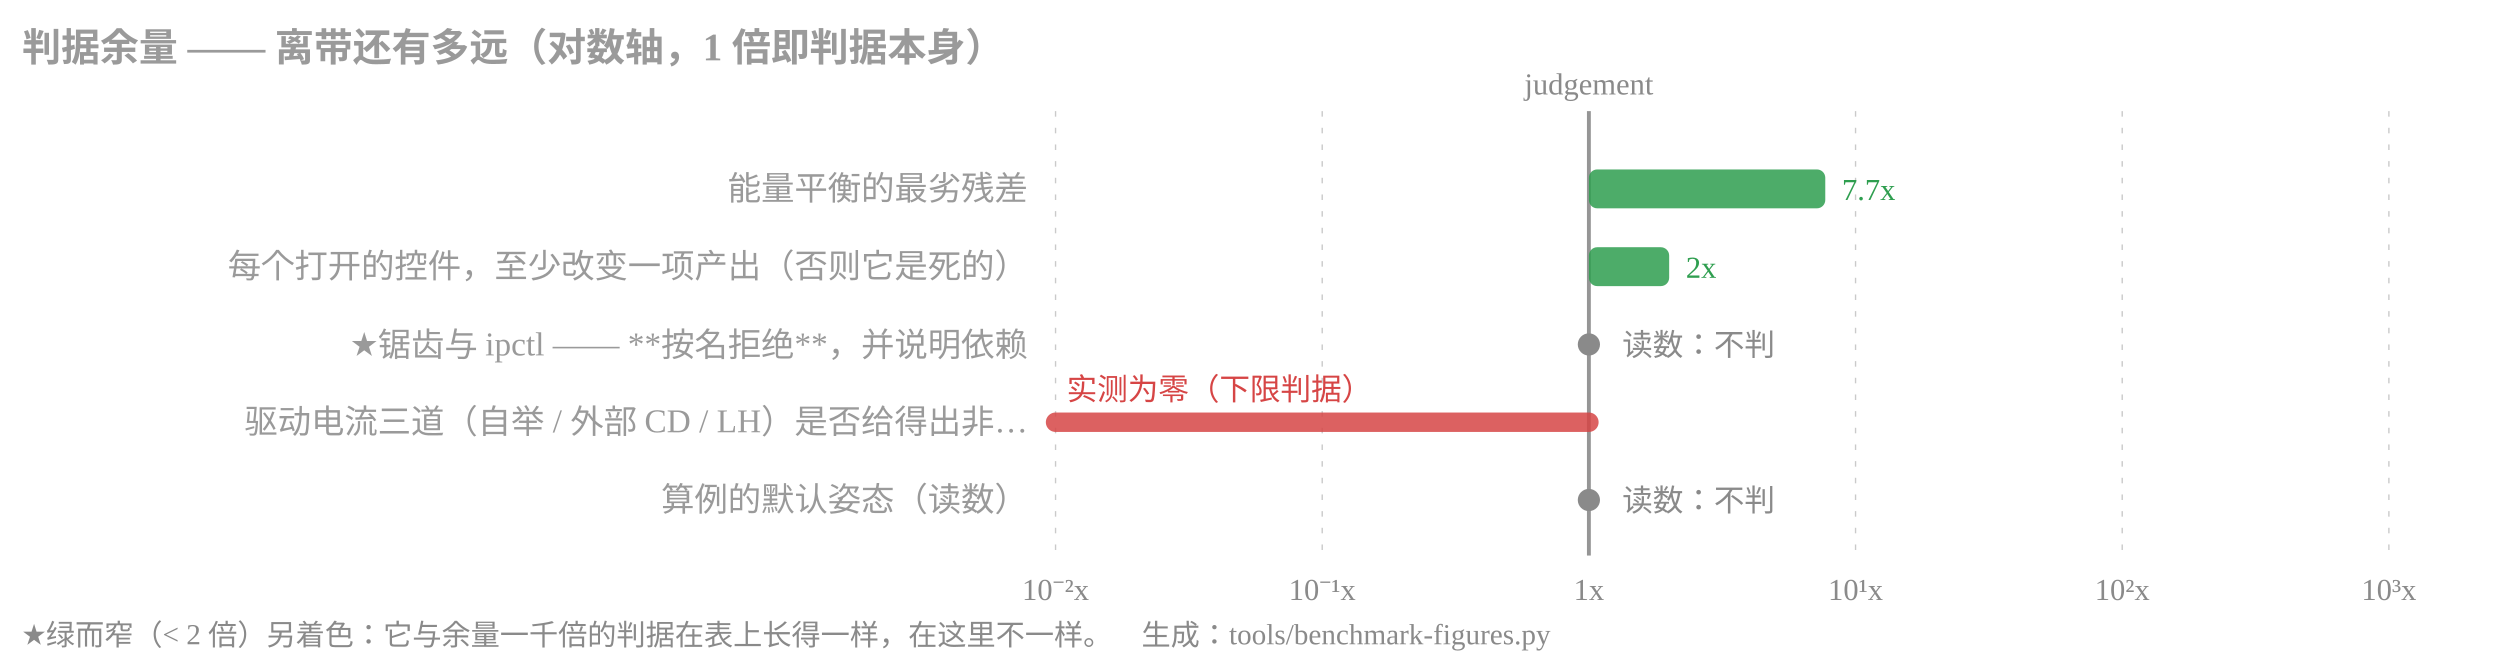
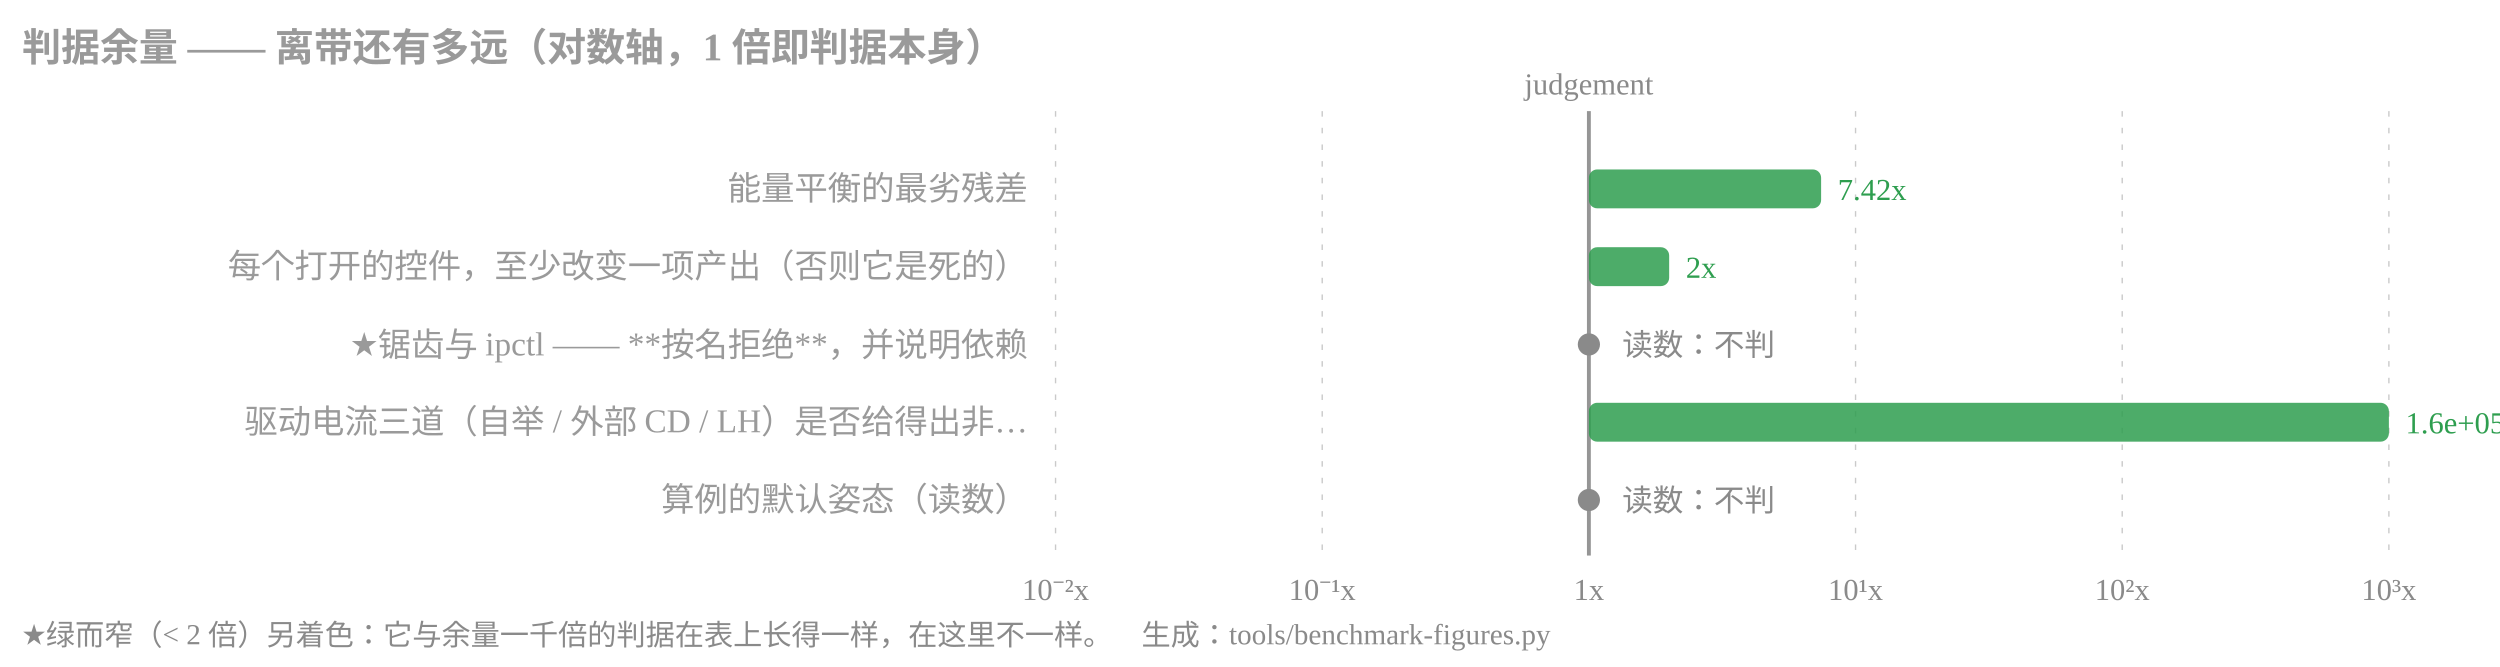
<svg xmlns="http://www.w3.org/2000/svg" viewBox="0 0 900 240" role="img" aria-label="tr-closure-15d-source-switches: 每条判据离它的带还有多远">
  <text x="8" y="22" font-size="14" font-weight="600" fill="#9a9a9a">判据余量 —— 离带还有多远（对数轴，1 倍即判据本身）</text>
  <line x1="380.0" y1="40" x2="380.0" y2="200" stroke="#8a8a8a" stroke-width="0.5" stroke-dasharray="2 4" opacity="0.45" />
  <text x="380.0" y="216" font-size="11" fill="#8a8a8a" text-anchor="middle">10⁻²x</text>
  <line x1="476.0" y1="40" x2="476.0" y2="200" stroke="#8a8a8a" stroke-width="0.5" stroke-dasharray="2 4" opacity="0.45" />
  <text x="476.0" y="216" font-size="11" fill="#8a8a8a" text-anchor="middle">10⁻¹x</text>
  <line x1="572.0" y1="40" x2="572.0" y2="200" stroke="#8a8a8a" stroke-width="1.4" opacity="0.9" />
  <text x="572.0" y="216" font-size="11" fill="#8a8a8a" text-anchor="middle">1x</text>
  <line x1="668.0" y1="40" x2="668.0" y2="200" stroke="#8a8a8a" stroke-width="0.5" stroke-dasharray="2 4" opacity="0.45" />
  <text x="668.0" y="216" font-size="11" fill="#8a8a8a" text-anchor="middle">10¹x</text>
  <line x1="764.0" y1="40" x2="764.0" y2="200" stroke="#8a8a8a" stroke-width="0.5" stroke-dasharray="2 4" opacity="0.45" />
  <text x="764.0" y="216" font-size="11" fill="#8a8a8a" text-anchor="middle">10²x</text>
  <line x1="860.0" y1="40" x2="860.0" y2="200" stroke="#8a8a8a" stroke-width="0.5" stroke-dasharray="2 4" opacity="0.45" />
  <text x="860.0" y="216" font-size="11" fill="#8a8a8a" text-anchor="middle">10³x</text>
  <text x="572.0" y="34" font-size="11" fill="#8a8a8a" text-anchor="middle">judgement</text>
  <text x="370" y="72.0" font-size="12" fill="#9a9a9a" text-anchor="end">能量平衡的最劣残差</text>
-   <rect x="572.0" y="61.0" width="85.1" height="14" rx="3" fill="#2e9e4f" opacity="0.85" />
-   <text x="663.1" y="72.0" font-size="11" fill="#2e9e4f" text-anchor="start">7.7x</text>
+   <rect x="572.0" y="61.0" width="83.6" height="14" rx="3" fill="#2e9e4f" opacity="0.85" />
+   <text x="661.6" y="72.0" font-size="11" fill="#2e9e4f" text-anchor="start">7.42x</text>
  <text x="370" y="100.0" font-size="12" fill="#9a9a9a" text-anchor="end">每个打开的控件，至少改变一项产出（否则它是死的）</text>
  <rect x="572.0" y="89.0" width="28.9" height="14" rx="3" fill="#2e9e4f" opacity="0.85" />
  <text x="606.9" y="100.0" font-size="11" fill="#2e9e4f" text-anchor="start">2x</text>
  <text x="370" y="128.0" font-size="12" fill="#9a9a9a" text-anchor="end">★锯齿与 ipctl —— **按名拒绝**，并说明依赖</text>
  <circle cx="572.0" cy="124.0" r="4" fill="#8a8a8a" />
  <text x="584.0" y="128.0" font-size="11" fill="#8a8a8a">读数：不判</text>
  <text x="370" y="156.0" font-size="12" fill="#9a9a9a" text-anchor="end">驱动电流三道（自举 / 外部 CD / LH）是否给得出非…</text>
-   <line x1="380.0" y1="152.0" x2="572.0" y2="152.0" stroke="#d64545" stroke-width="7" stroke-linecap="round" opacity="0.85" />
-   <text x="384.0" y="144.0" font-size="11" fill="#d64545">实测为零（下限判据）</text>
+   <rect x="572.0" y="145.0" width="288.0" height="14" rx="3" fill="#2e9e4f" opacity="0.85" />
+   <text x="866.0" y="156.0" font-size="11" fill="#2e9e4f" text-anchor="start">1.6e+05x</text>
  <text x="370" y="184.0" font-size="12" fill="#9a9a9a" text-anchor="end">算例的默认姿态（读数）</text>
  <circle cx="572.0" cy="180.0" r="4" fill="#8a8a8a" />
  <text x="584.0" y="184.0" font-size="11" fill="#8a8a8a">读数：不判</text>
  <text x="8" y="232" font-size="10.5" fill="#8a8a8a">★绿而窄（&lt; 2 倍）另着色：它与余量一千倍的判据在表上长得一样，在这里不一样。　生成：tools/benchmark-figures.py</text>
</svg>
